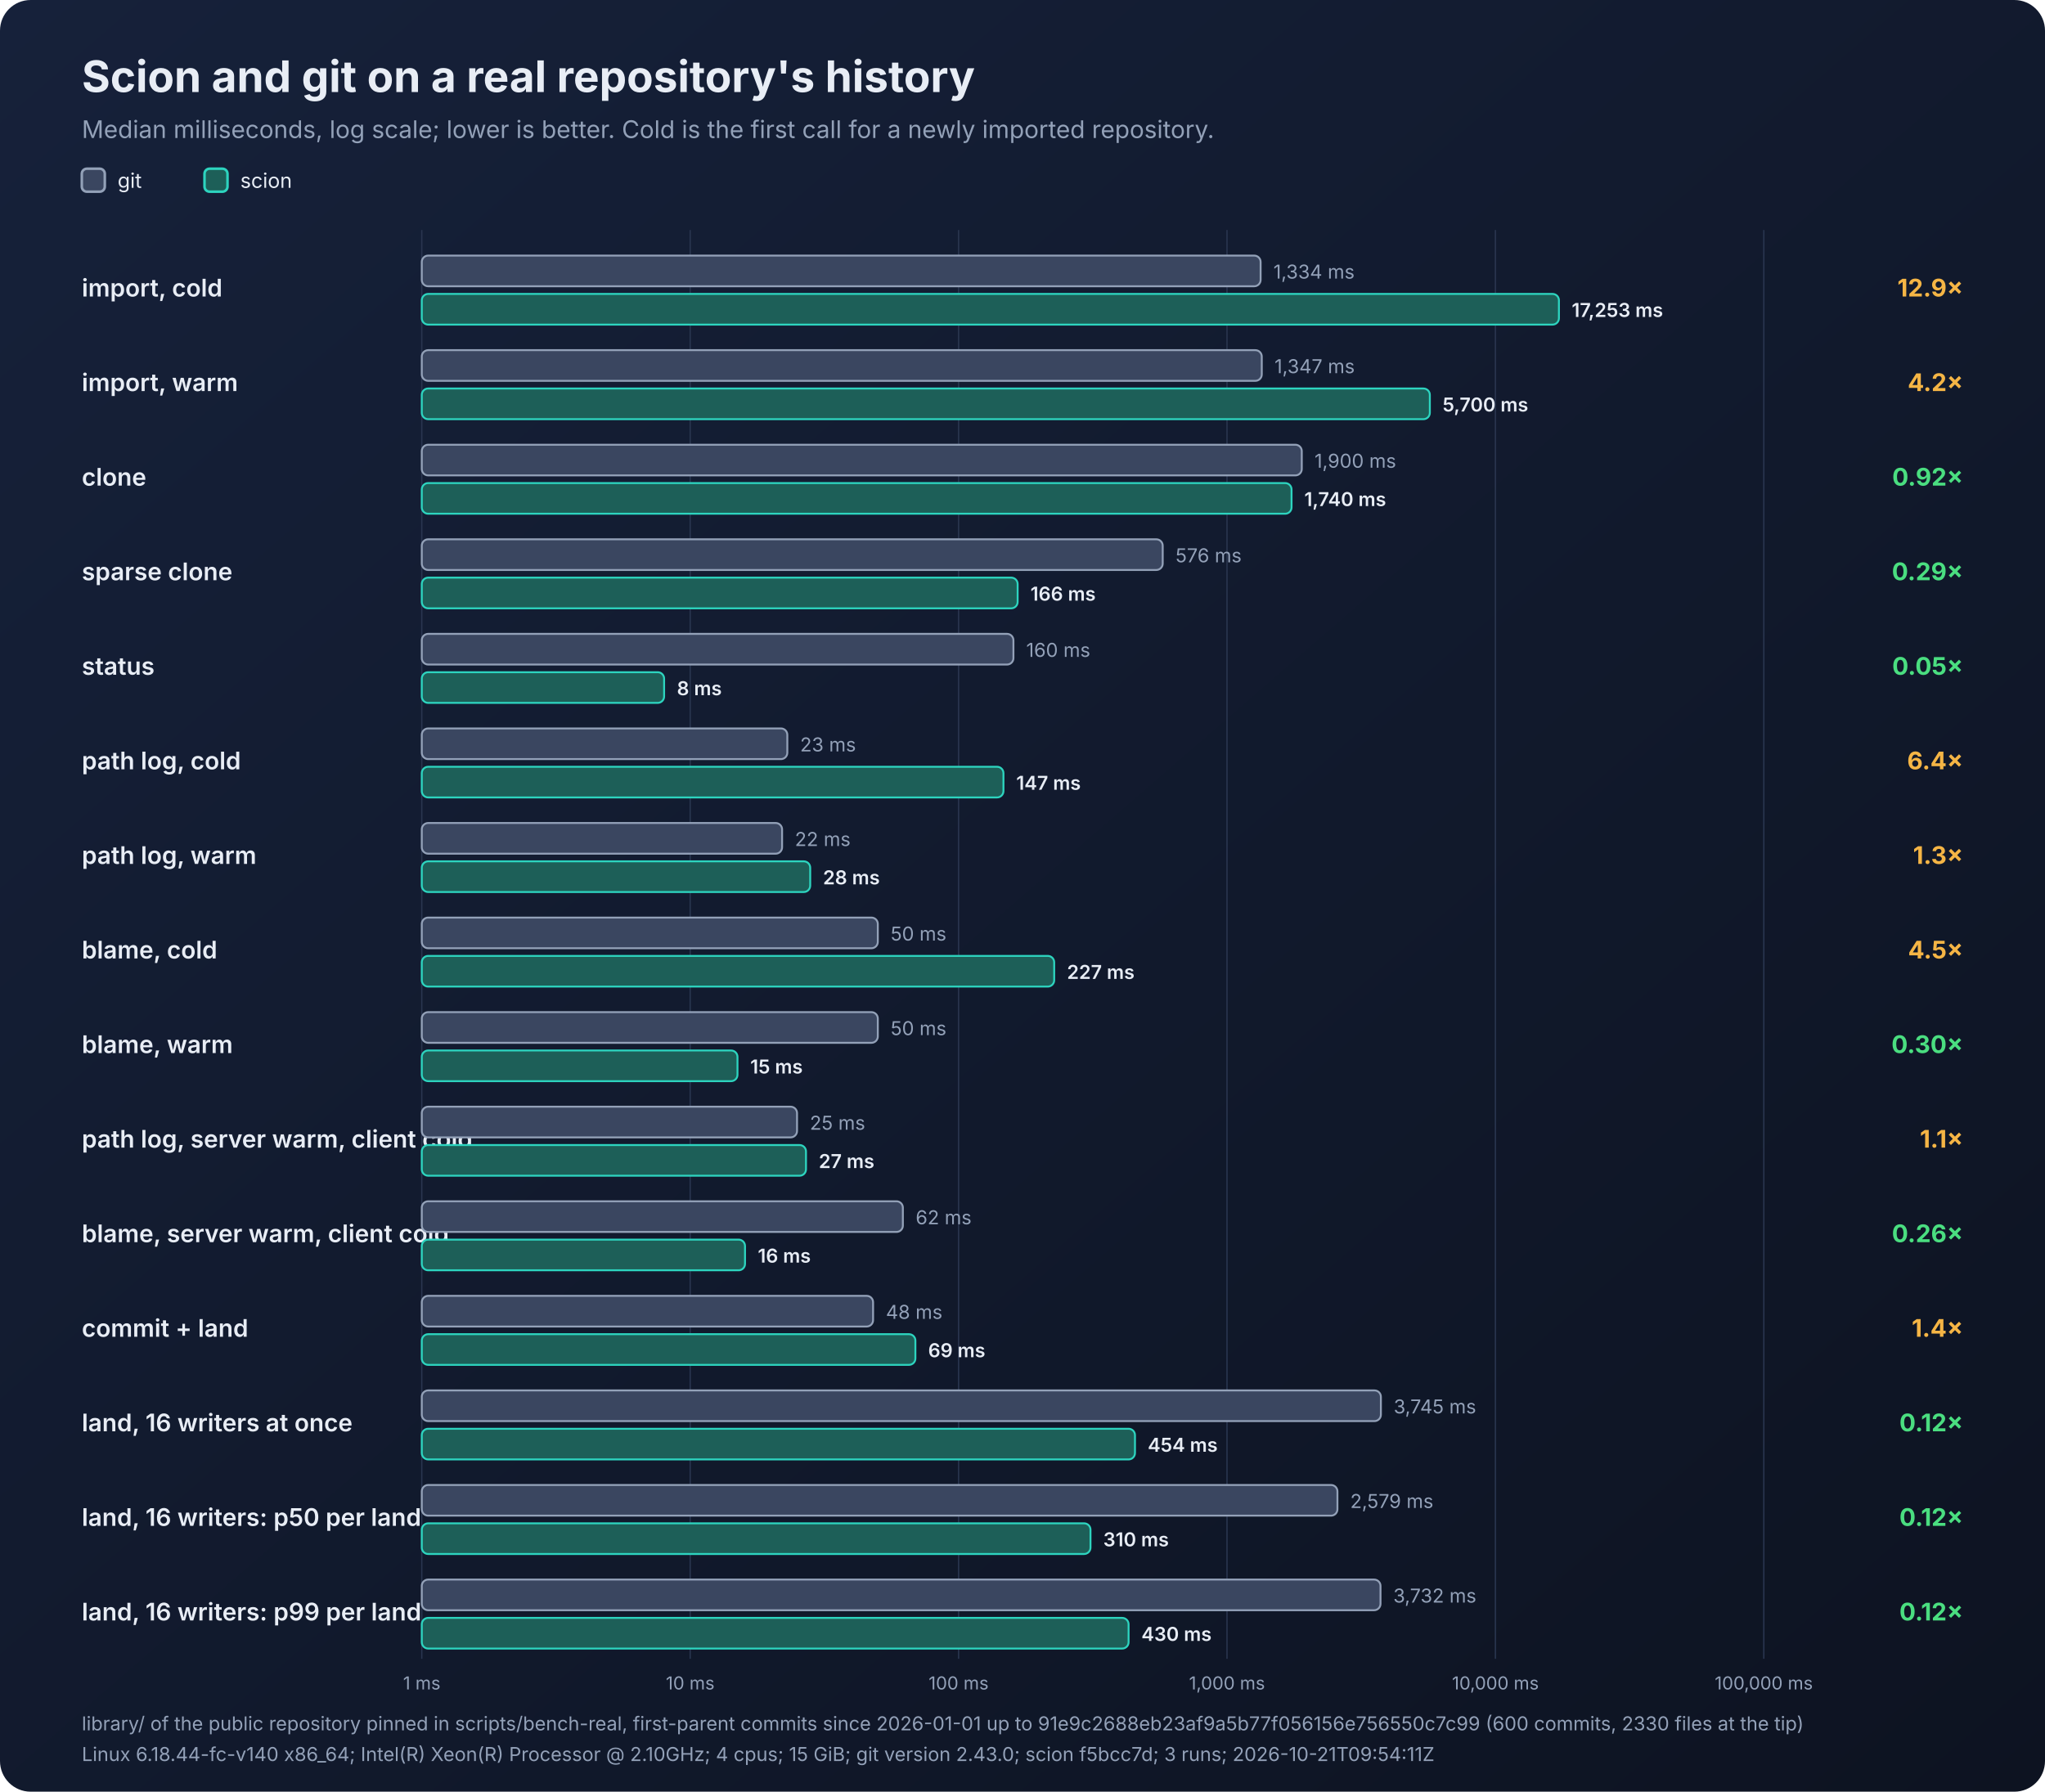
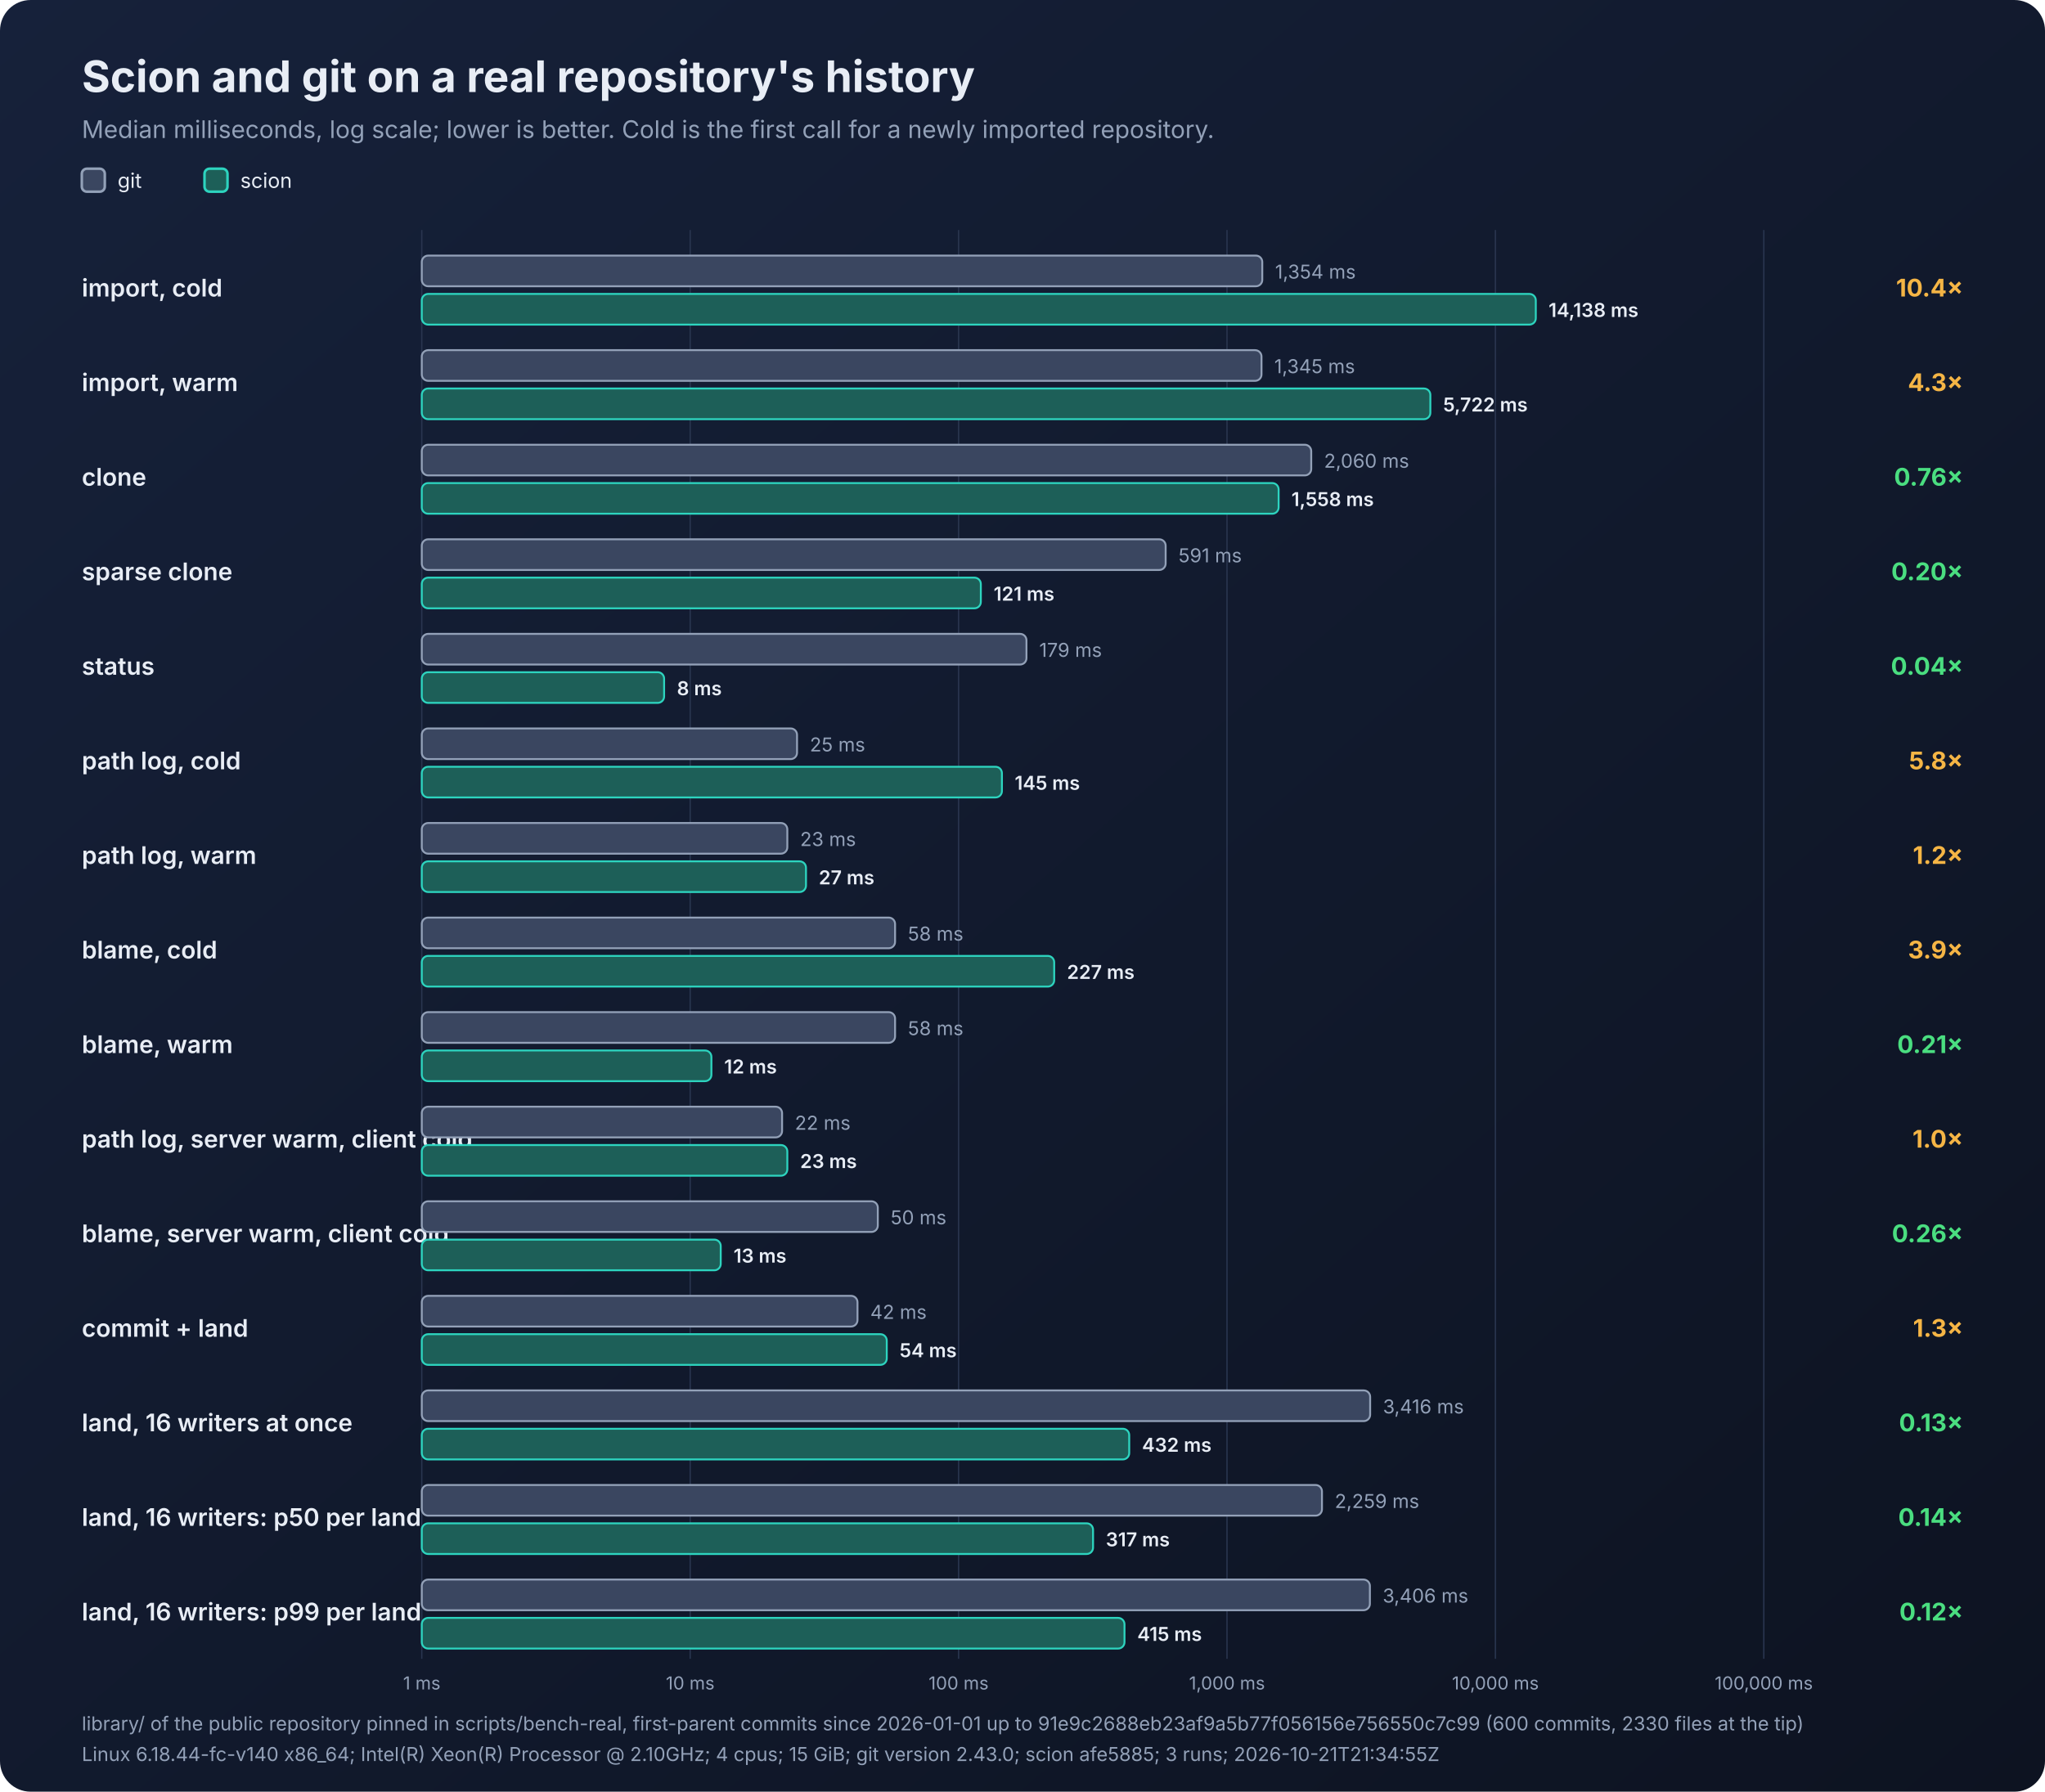
<svg xmlns="http://www.w3.org/2000/svg" width="1600" height="1402" viewBox="0 0 1600 1402" role="img" aria-label="Median times of Scion and git on a real repository's history">
  <defs>
    <marker id="a-teal" viewBox="0 0 10 10" refX="9" refY="5" markerWidth="7" markerHeight="7" orient="auto-start-reverse">
      <path d="M0,0 L10,5 L0,10 z" fill="#2dd4bf" />
    </marker>
    <marker id="a-amber" viewBox="0 0 10 10" refX="9" refY="5" markerWidth="7" markerHeight="7" orient="auto-start-reverse">
      <path d="M0,0 L10,5 L0,10 z" fill="#f5b545" />
    </marker>
    <marker id="a-violet" viewBox="0 0 10 10" refX="9" refY="5" markerWidth="7" markerHeight="7" orient="auto-start-reverse">
      <path d="M0,0 L10,5 L0,10 z" fill="#a78bfa" />
    </marker>
    <marker id="a-muted" viewBox="0 0 10 10" refX="9" refY="5" markerWidth="7" markerHeight="7" orient="auto-start-reverse">
      <path d="M0,0 L10,5 L0,10 z" fill="#93a1b8" />
    </marker>
    <linearGradient id="glow" x1="0" y1="0" x2="1" y2="1">
      <stop offset="0" stop-color="#16213a" />
      <stop offset="1" stop-color="#0d1321" />
    </linearGradient>
  </defs>
  <rect x="0" y="0" width="1600" height="1402" rx="24" fill="url(#glow)" />
  <text x="64" y="72" font-family="Inter, 'Segoe UI', -apple-system, BlinkMacSystemFont, Helvetica, Arial, sans-serif" font-size="34" fill="#e8edf5" font-weight="700" text-anchor="start">Scion and git on a real repository's history</text>
  <text x="64" y="108" font-family="Inter, 'Segoe UI', -apple-system, BlinkMacSystemFont, Helvetica, Arial, sans-serif" font-size="19" fill="#93a1b8" font-weight="400" text-anchor="start">Median milliseconds, log scale; lower is better. Cold is the first call for a newly imported repository.</text>
  <rect x="64" y="132" width="18" height="18" rx="4" fill="#3a4660" stroke="#93a1b8" stroke-width="2" />
  <text x="92" y="147" font-family="Inter, 'Segoe UI', -apple-system, BlinkMacSystemFont, Helvetica, Arial, sans-serif" font-size="16" fill="#e8edf5" font-weight="400" text-anchor="start">git</text>
  <rect x="160" y="132" width="18" height="18" rx="4" fill="#1d5f58" stroke="#2dd4bf" stroke-width="2" />
  <text x="188" y="147" font-family="Inter, 'Segoe UI', -apple-system, BlinkMacSystemFont, Helvetica, Arial, sans-serif" font-size="16" fill="#e8edf5" font-weight="400" text-anchor="start">scion</text>
  <line x1="330.0" y1="180" x2="330.0" y2="1298" stroke="#2a3650" stroke-width="1" />
  <text x="330.0" y="1322" font-family="Inter, 'Segoe UI', -apple-system, BlinkMacSystemFont, Helvetica, Arial, sans-serif" font-size="14" fill="#93a1b8" font-weight="400" text-anchor="middle">1 ms</text>
  <line x1="540.0" y1="180" x2="540.0" y2="1298" stroke="#2a3650" stroke-width="1" />
  <text x="540.0" y="1322" font-family="Inter, 'Segoe UI', -apple-system, BlinkMacSystemFont, Helvetica, Arial, sans-serif" font-size="14" fill="#93a1b8" font-weight="400" text-anchor="middle">10 ms</text>
  <line x1="750.0" y1="180" x2="750.0" y2="1298" stroke="#2a3650" stroke-width="1" />
  <text x="750.0" y="1322" font-family="Inter, 'Segoe UI', -apple-system, BlinkMacSystemFont, Helvetica, Arial, sans-serif" font-size="14" fill="#93a1b8" font-weight="400" text-anchor="middle">100 ms</text>
  <line x1="960.0" y1="180" x2="960.0" y2="1298" stroke="#2a3650" stroke-width="1" />
  <text x="960.0" y="1322" font-family="Inter, 'Segoe UI', -apple-system, BlinkMacSystemFont, Helvetica, Arial, sans-serif" font-size="14" fill="#93a1b8" font-weight="400" text-anchor="middle">1,000 ms</text>
  <line x1="1170.0" y1="180" x2="1170.0" y2="1298" stroke="#2a3650" stroke-width="1" />
  <text x="1170.0" y="1322" font-family="Inter, 'Segoe UI', -apple-system, BlinkMacSystemFont, Helvetica, Arial, sans-serif" font-size="14" fill="#93a1b8" font-weight="400" text-anchor="middle">10,000 ms</text>
  <line x1="1380.0" y1="180" x2="1380.0" y2="1298" stroke="#2a3650" stroke-width="1" />
  <text x="1380.0" y="1322" font-family="Inter, 'Segoe UI', -apple-system, BlinkMacSystemFont, Helvetica, Arial, sans-serif" font-size="14" fill="#93a1b8" font-weight="400" text-anchor="middle">100,000 ms</text>
  <text x="64" y="232" font-family="Inter, 'Segoe UI', -apple-system, BlinkMacSystemFont, Helvetica, Arial, sans-serif" font-size="19" fill="#e8edf5" font-weight="600" text-anchor="start">import, cold</text>
-   <rect x="330" y="200" width="656.3" height="24" rx="5" fill="#3a4660" stroke="#93a1b8" stroke-width="1.5" />
-   <text x="996.3" y="218" font-family="Inter, 'Segoe UI', -apple-system, BlinkMacSystemFont, Helvetica, Arial, sans-serif" font-size="15" fill="#93a1b8" font-weight="400" text-anchor="start">1,334 ms</text>
-   <rect x="330" y="230" width="889.7" height="24" rx="5" fill="#1d5f58" stroke="#2dd4bf" stroke-width="1.5" />
-   <text x="1229.7" y="248" font-family="Inter, 'Segoe UI', -apple-system, BlinkMacSystemFont, Helvetica, Arial, sans-serif" font-size="15" fill="#e8edf5" font-weight="600" text-anchor="start">17,253 ms</text>
-   <text x="1536" y="232" font-family="Inter, 'Segoe UI', -apple-system, BlinkMacSystemFont, Helvetica, Arial, sans-serif" font-size="19" fill="#f5b545" font-weight="700" text-anchor="end">12.9×</text>
+   <rect x="330" y="200" width="657.6" height="24" rx="5" fill="#3a4660" stroke="#93a1b8" stroke-width="1.5" />
+   <text x="997.6" y="218" font-family="Inter, 'Segoe UI', -apple-system, BlinkMacSystemFont, Helvetica, Arial, sans-serif" font-size="15" fill="#93a1b8" font-weight="400" text-anchor="start">1,354 ms</text>
+   <rect x="330" y="230" width="871.6" height="24" rx="5" fill="#1d5f58" stroke="#2dd4bf" stroke-width="1.5" />
+   <text x="1211.6" y="248" font-family="Inter, 'Segoe UI', -apple-system, BlinkMacSystemFont, Helvetica, Arial, sans-serif" font-size="15" fill="#e8edf5" font-weight="600" text-anchor="start">14,138 ms</text>
+   <text x="1536" y="232" font-family="Inter, 'Segoe UI', -apple-system, BlinkMacSystemFont, Helvetica, Arial, sans-serif" font-size="19" fill="#f5b545" font-weight="700" text-anchor="end">10.4×</text>
  <text x="64" y="306" font-family="Inter, 'Segoe UI', -apple-system, BlinkMacSystemFont, Helvetica, Arial, sans-serif" font-size="19" fill="#e8edf5" font-weight="600" text-anchor="start">import, warm</text>
-   <rect x="330" y="274" width="657.2" height="24" rx="5" fill="#3a4660" stroke="#93a1b8" stroke-width="1.5" />
-   <text x="997.2" y="292" font-family="Inter, 'Segoe UI', -apple-system, BlinkMacSystemFont, Helvetica, Arial, sans-serif" font-size="15" fill="#93a1b8" font-weight="400" text-anchor="start">1,347 ms</text>
-   <rect x="330" y="304" width="788.7" height="24" rx="5" fill="#1d5f58" stroke="#2dd4bf" stroke-width="1.5" />
-   <text x="1128.7" y="322" font-family="Inter, 'Segoe UI', -apple-system, BlinkMacSystemFont, Helvetica, Arial, sans-serif" font-size="15" fill="#e8edf5" font-weight="600" text-anchor="start">5,700 ms</text>
-   <text x="1536" y="306" font-family="Inter, 'Segoe UI', -apple-system, BlinkMacSystemFont, Helvetica, Arial, sans-serif" font-size="19" fill="#f5b545" font-weight="700" text-anchor="end">4.2×</text>
+   <rect x="330" y="274" width="657.0" height="24" rx="5" fill="#3a4660" stroke="#93a1b8" stroke-width="1.5" />
+   <text x="997.0" y="292" font-family="Inter, 'Segoe UI', -apple-system, BlinkMacSystemFont, Helvetica, Arial, sans-serif" font-size="15" fill="#93a1b8" font-weight="400" text-anchor="start">1,345 ms</text>
+   <rect x="330" y="304" width="789.1" height="24" rx="5" fill="#1d5f58" stroke="#2dd4bf" stroke-width="1.5" />
+   <text x="1129.1" y="322" font-family="Inter, 'Segoe UI', -apple-system, BlinkMacSystemFont, Helvetica, Arial, sans-serif" font-size="15" fill="#e8edf5" font-weight="600" text-anchor="start">5,722 ms</text>
+   <text x="1536" y="306" font-family="Inter, 'Segoe UI', -apple-system, BlinkMacSystemFont, Helvetica, Arial, sans-serif" font-size="19" fill="#f5b545" font-weight="700" text-anchor="end">4.3×</text>
  <text x="64" y="380" font-family="Inter, 'Segoe UI', -apple-system, BlinkMacSystemFont, Helvetica, Arial, sans-serif" font-size="19" fill="#e8edf5" font-weight="600" text-anchor="start">clone</text>
-   <rect x="330" y="348" width="688.5" height="24" rx="5" fill="#3a4660" stroke="#93a1b8" stroke-width="1.5" />
-   <text x="1028.5" y="366" font-family="Inter, 'Segoe UI', -apple-system, BlinkMacSystemFont, Helvetica, Arial, sans-serif" font-size="15" fill="#93a1b8" font-weight="400" text-anchor="start">1,900 ms</text>
-   <rect x="330" y="378" width="680.5" height="24" rx="5" fill="#1d5f58" stroke="#2dd4bf" stroke-width="1.5" />
-   <text x="1020.5" y="396" font-family="Inter, 'Segoe UI', -apple-system, BlinkMacSystemFont, Helvetica, Arial, sans-serif" font-size="15" fill="#e8edf5" font-weight="600" text-anchor="start">1,740 ms</text>
-   <text x="1536" y="380" font-family="Inter, 'Segoe UI', -apple-system, BlinkMacSystemFont, Helvetica, Arial, sans-serif" font-size="19" fill="#4ade80" font-weight="700" text-anchor="end">0.92×</text>
+   <rect x="330" y="348" width="695.9" height="24" rx="5" fill="#3a4660" stroke="#93a1b8" stroke-width="1.5" />
+   <text x="1035.9" y="366" font-family="Inter, 'Segoe UI', -apple-system, BlinkMacSystemFont, Helvetica, Arial, sans-serif" font-size="15" fill="#93a1b8" font-weight="400" text-anchor="start">2,060 ms</text>
+   <rect x="330" y="378" width="670.4" height="24" rx="5" fill="#1d5f58" stroke="#2dd4bf" stroke-width="1.5" />
+   <text x="1010.4" y="396" font-family="Inter, 'Segoe UI', -apple-system, BlinkMacSystemFont, Helvetica, Arial, sans-serif" font-size="15" fill="#e8edf5" font-weight="600" text-anchor="start">1,558 ms</text>
+   <text x="1536" y="380" font-family="Inter, 'Segoe UI', -apple-system, BlinkMacSystemFont, Helvetica, Arial, sans-serif" font-size="19" fill="#4ade80" font-weight="700" text-anchor="end">0.76×</text>
  <text x="64" y="454" font-family="Inter, 'Segoe UI', -apple-system, BlinkMacSystemFont, Helvetica, Arial, sans-serif" font-size="19" fill="#e8edf5" font-weight="600" text-anchor="start">sparse clone</text>
-   <rect x="330" y="422" width="579.7" height="24" rx="5" fill="#3a4660" stroke="#93a1b8" stroke-width="1.5" />
-   <text x="919.7" y="440" font-family="Inter, 'Segoe UI', -apple-system, BlinkMacSystemFont, Helvetica, Arial, sans-serif" font-size="15" fill="#93a1b8" font-weight="400" text-anchor="start">576 ms</text>
-   <rect x="330" y="452" width="466.2" height="24" rx="5" fill="#1d5f58" stroke="#2dd4bf" stroke-width="1.5" />
-   <text x="806.2" y="470" font-family="Inter, 'Segoe UI', -apple-system, BlinkMacSystemFont, Helvetica, Arial, sans-serif" font-size="15" fill="#e8edf5" font-weight="600" text-anchor="start">166 ms</text>
-   <text x="1536" y="454" font-family="Inter, 'Segoe UI', -apple-system, BlinkMacSystemFont, Helvetica, Arial, sans-serif" font-size="19" fill="#4ade80" font-weight="700" text-anchor="end">0.29×</text>
+   <rect x="330" y="422" width="582.0" height="24" rx="5" fill="#3a4660" stroke="#93a1b8" stroke-width="1.5" />
+   <text x="922.0" y="440" font-family="Inter, 'Segoe UI', -apple-system, BlinkMacSystemFont, Helvetica, Arial, sans-serif" font-size="15" fill="#93a1b8" font-weight="400" text-anchor="start">591 ms</text>
+   <rect x="330" y="452" width="437.4" height="24" rx="5" fill="#1d5f58" stroke="#2dd4bf" stroke-width="1.5" />
+   <text x="777.4" y="470" font-family="Inter, 'Segoe UI', -apple-system, BlinkMacSystemFont, Helvetica, Arial, sans-serif" font-size="15" fill="#e8edf5" font-weight="600" text-anchor="start">121 ms</text>
+   <text x="1536" y="454" font-family="Inter, 'Segoe UI', -apple-system, BlinkMacSystemFont, Helvetica, Arial, sans-serif" font-size="19" fill="#4ade80" font-weight="700" text-anchor="end">0.20×</text>
  <text x="64" y="528" font-family="Inter, 'Segoe UI', -apple-system, BlinkMacSystemFont, Helvetica, Arial, sans-serif" font-size="19" fill="#e8edf5" font-weight="600" text-anchor="start">status</text>
-   <rect x="330" y="496" width="462.9" height="24" rx="5" fill="#3a4660" stroke="#93a1b8" stroke-width="1.5" />
-   <text x="802.9" y="514" font-family="Inter, 'Segoe UI', -apple-system, BlinkMacSystemFont, Helvetica, Arial, sans-serif" font-size="15" fill="#93a1b8" font-weight="400" text-anchor="start">160 ms</text>
+   <rect x="330" y="496" width="473.1" height="24" rx="5" fill="#3a4660" stroke="#93a1b8" stroke-width="1.5" />
+   <text x="813.1" y="514" font-family="Inter, 'Segoe UI', -apple-system, BlinkMacSystemFont, Helvetica, Arial, sans-serif" font-size="15" fill="#93a1b8" font-weight="400" text-anchor="start">179 ms</text>
  <rect x="330" y="526" width="189.6" height="24" rx="5" fill="#1d5f58" stroke="#2dd4bf" stroke-width="1.5" />
  <text x="529.6" y="544" font-family="Inter, 'Segoe UI', -apple-system, BlinkMacSystemFont, Helvetica, Arial, sans-serif" font-size="15" fill="#e8edf5" font-weight="600" text-anchor="start">8 ms</text>
-   <text x="1536" y="528" font-family="Inter, 'Segoe UI', -apple-system, BlinkMacSystemFont, Helvetica, Arial, sans-serif" font-size="19" fill="#4ade80" font-weight="700" text-anchor="end">0.05×</text>
+   <text x="1536" y="528" font-family="Inter, 'Segoe UI', -apple-system, BlinkMacSystemFont, Helvetica, Arial, sans-serif" font-size="19" fill="#4ade80" font-weight="700" text-anchor="end">0.04×</text>
  <text x="64" y="602" font-family="Inter, 'Segoe UI', -apple-system, BlinkMacSystemFont, Helvetica, Arial, sans-serif" font-size="19" fill="#e8edf5" font-weight="600" text-anchor="start">path log, cold</text>
-   <rect x="330" y="570" width="286.0" height="24" rx="5" fill="#3a4660" stroke="#93a1b8" stroke-width="1.5" />
-   <text x="626.0" y="588" font-family="Inter, 'Segoe UI', -apple-system, BlinkMacSystemFont, Helvetica, Arial, sans-serif" font-size="15" fill="#93a1b8" font-weight="400" text-anchor="start">23 ms</text>
-   <rect x="330" y="600" width="455.1" height="24" rx="5" fill="#1d5f58" stroke="#2dd4bf" stroke-width="1.5" />
-   <text x="795.1" y="618" font-family="Inter, 'Segoe UI', -apple-system, BlinkMacSystemFont, Helvetica, Arial, sans-serif" font-size="15" fill="#e8edf5" font-weight="600" text-anchor="start">147 ms</text>
-   <text x="1536" y="602" font-family="Inter, 'Segoe UI', -apple-system, BlinkMacSystemFont, Helvetica, Arial, sans-serif" font-size="19" fill="#f5b545" font-weight="700" text-anchor="end">6.4×</text>
+   <rect x="330" y="570" width="293.6" height="24" rx="5" fill="#3a4660" stroke="#93a1b8" stroke-width="1.5" />
+   <text x="633.6" y="588" font-family="Inter, 'Segoe UI', -apple-system, BlinkMacSystemFont, Helvetica, Arial, sans-serif" font-size="15" fill="#93a1b8" font-weight="400" text-anchor="start">25 ms</text>
+   <rect x="330" y="600" width="453.9" height="24" rx="5" fill="#1d5f58" stroke="#2dd4bf" stroke-width="1.5" />
+   <text x="793.9" y="618" font-family="Inter, 'Segoe UI', -apple-system, BlinkMacSystemFont, Helvetica, Arial, sans-serif" font-size="15" fill="#e8edf5" font-weight="600" text-anchor="start">145 ms</text>
+   <text x="1536" y="602" font-family="Inter, 'Segoe UI', -apple-system, BlinkMacSystemFont, Helvetica, Arial, sans-serif" font-size="19" fill="#f5b545" font-weight="700" text-anchor="end">5.8×</text>
  <text x="64" y="676" font-family="Inter, 'Segoe UI', -apple-system, BlinkMacSystemFont, Helvetica, Arial, sans-serif" font-size="19" fill="#e8edf5" font-weight="600" text-anchor="start">path log, warm</text>
-   <rect x="330" y="644" width="281.9" height="24" rx="5" fill="#3a4660" stroke="#93a1b8" stroke-width="1.5" />
-   <text x="621.9" y="662" font-family="Inter, 'Segoe UI', -apple-system, BlinkMacSystemFont, Helvetica, Arial, sans-serif" font-size="15" fill="#93a1b8" font-weight="400" text-anchor="start">22 ms</text>
-   <rect x="330" y="674" width="303.9" height="24" rx="5" fill="#1d5f58" stroke="#2dd4bf" stroke-width="1.5" />
-   <text x="643.9" y="692" font-family="Inter, 'Segoe UI', -apple-system, BlinkMacSystemFont, Helvetica, Arial, sans-serif" font-size="15" fill="#e8edf5" font-weight="600" text-anchor="start">28 ms</text>
-   <text x="1536" y="676" font-family="Inter, 'Segoe UI', -apple-system, BlinkMacSystemFont, Helvetica, Arial, sans-serif" font-size="19" fill="#f5b545" font-weight="700" text-anchor="end">1.3×</text>
+   <rect x="330" y="644" width="286.0" height="24" rx="5" fill="#3a4660" stroke="#93a1b8" stroke-width="1.5" />
+   <text x="626.0" y="662" font-family="Inter, 'Segoe UI', -apple-system, BlinkMacSystemFont, Helvetica, Arial, sans-serif" font-size="15" fill="#93a1b8" font-weight="400" text-anchor="start">23 ms</text>
+   <rect x="330" y="674" width="300.6" height="24" rx="5" fill="#1d5f58" stroke="#2dd4bf" stroke-width="1.5" />
+   <text x="640.6" y="692" font-family="Inter, 'Segoe UI', -apple-system, BlinkMacSystemFont, Helvetica, Arial, sans-serif" font-size="15" fill="#e8edf5" font-weight="600" text-anchor="start">27 ms</text>
+   <text x="1536" y="676" font-family="Inter, 'Segoe UI', -apple-system, BlinkMacSystemFont, Helvetica, Arial, sans-serif" font-size="19" fill="#f5b545" font-weight="700" text-anchor="end">1.2×</text>
  <text x="64" y="750" font-family="Inter, 'Segoe UI', -apple-system, BlinkMacSystemFont, Helvetica, Arial, sans-serif" font-size="19" fill="#e8edf5" font-weight="600" text-anchor="start">blame, cold</text>
-   <rect x="330" y="718" width="356.8" height="24" rx="5" fill="#3a4660" stroke="#93a1b8" stroke-width="1.5" />
-   <text x="696.8" y="736" font-family="Inter, 'Segoe UI', -apple-system, BlinkMacSystemFont, Helvetica, Arial, sans-serif" font-size="15" fill="#93a1b8" font-weight="400" text-anchor="start">50 ms</text>
+   <rect x="330" y="718" width="370.3" height="24" rx="5" fill="#3a4660" stroke="#93a1b8" stroke-width="1.5" />
+   <text x="710.3" y="736" font-family="Inter, 'Segoe UI', -apple-system, BlinkMacSystemFont, Helvetica, Arial, sans-serif" font-size="15" fill="#93a1b8" font-weight="400" text-anchor="start">58 ms</text>
  <rect x="330" y="748" width="494.8" height="24" rx="5" fill="#1d5f58" stroke="#2dd4bf" stroke-width="1.5" />
  <text x="834.8" y="766" font-family="Inter, 'Segoe UI', -apple-system, BlinkMacSystemFont, Helvetica, Arial, sans-serif" font-size="15" fill="#e8edf5" font-weight="600" text-anchor="start">227 ms</text>
-   <text x="1536" y="750" font-family="Inter, 'Segoe UI', -apple-system, BlinkMacSystemFont, Helvetica, Arial, sans-serif" font-size="19" fill="#f5b545" font-weight="700" text-anchor="end">4.5×</text>
+   <text x="1536" y="750" font-family="Inter, 'Segoe UI', -apple-system, BlinkMacSystemFont, Helvetica, Arial, sans-serif" font-size="19" fill="#f5b545" font-weight="700" text-anchor="end">3.9×</text>
  <text x="64" y="824" font-family="Inter, 'Segoe UI', -apple-system, BlinkMacSystemFont, Helvetica, Arial, sans-serif" font-size="19" fill="#e8edf5" font-weight="600" text-anchor="start">blame, warm</text>
-   <rect x="330" y="792" width="356.8" height="24" rx="5" fill="#3a4660" stroke="#93a1b8" stroke-width="1.5" />
-   <text x="696.8" y="810" font-family="Inter, 'Segoe UI', -apple-system, BlinkMacSystemFont, Helvetica, Arial, sans-serif" font-size="15" fill="#93a1b8" font-weight="400" text-anchor="start">50 ms</text>
-   <rect x="330" y="822" width="247.0" height="24" rx="5" fill="#1d5f58" stroke="#2dd4bf" stroke-width="1.5" />
-   <text x="587.0" y="840" font-family="Inter, 'Segoe UI', -apple-system, BlinkMacSystemFont, Helvetica, Arial, sans-serif" font-size="15" fill="#e8edf5" font-weight="600" text-anchor="start">15 ms</text>
-   <text x="1536" y="824" font-family="Inter, 'Segoe UI', -apple-system, BlinkMacSystemFont, Helvetica, Arial, sans-serif" font-size="19" fill="#4ade80" font-weight="700" text-anchor="end">0.30×</text>
+   <rect x="330" y="792" width="370.3" height="24" rx="5" fill="#3a4660" stroke="#93a1b8" stroke-width="1.5" />
+   <text x="710.3" y="810" font-family="Inter, 'Segoe UI', -apple-system, BlinkMacSystemFont, Helvetica, Arial, sans-serif" font-size="15" fill="#93a1b8" font-weight="400" text-anchor="start">58 ms</text>
+   <rect x="330" y="822" width="226.6" height="24" rx="5" fill="#1d5f58" stroke="#2dd4bf" stroke-width="1.5" />
+   <text x="566.6" y="840" font-family="Inter, 'Segoe UI', -apple-system, BlinkMacSystemFont, Helvetica, Arial, sans-serif" font-size="15" fill="#e8edf5" font-weight="600" text-anchor="start">12 ms</text>
+   <text x="1536" y="824" font-family="Inter, 'Segoe UI', -apple-system, BlinkMacSystemFont, Helvetica, Arial, sans-serif" font-size="19" fill="#4ade80" font-weight="700" text-anchor="end">0.21×</text>
  <text x="64" y="898" font-family="Inter, 'Segoe UI', -apple-system, BlinkMacSystemFont, Helvetica, Arial, sans-serif" font-size="19" fill="#e8edf5" font-weight="600" text-anchor="start">path log, server warm, client cold</text>
-   <rect x="330" y="866" width="293.6" height="24" rx="5" fill="#3a4660" stroke="#93a1b8" stroke-width="1.5" />
-   <text x="633.6" y="884" font-family="Inter, 'Segoe UI', -apple-system, BlinkMacSystemFont, Helvetica, Arial, sans-serif" font-size="15" fill="#93a1b8" font-weight="400" text-anchor="start">25 ms</text>
-   <rect x="330" y="896" width="300.6" height="24" rx="5" fill="#1d5f58" stroke="#2dd4bf" stroke-width="1.5" />
-   <text x="640.6" y="914" font-family="Inter, 'Segoe UI', -apple-system, BlinkMacSystemFont, Helvetica, Arial, sans-serif" font-size="15" fill="#e8edf5" font-weight="600" text-anchor="start">27 ms</text>
-   <text x="1536" y="898" font-family="Inter, 'Segoe UI', -apple-system, BlinkMacSystemFont, Helvetica, Arial, sans-serif" font-size="19" fill="#f5b545" font-weight="700" text-anchor="end">1.1×</text>
+   <rect x="330" y="866" width="281.9" height="24" rx="5" fill="#3a4660" stroke="#93a1b8" stroke-width="1.5" />
+   <text x="621.9" y="884" font-family="Inter, 'Segoe UI', -apple-system, BlinkMacSystemFont, Helvetica, Arial, sans-serif" font-size="15" fill="#93a1b8" font-weight="400" text-anchor="start">22 ms</text>
+   <rect x="330" y="896" width="286.0" height="24" rx="5" fill="#1d5f58" stroke="#2dd4bf" stroke-width="1.5" />
+   <text x="626.0" y="914" font-family="Inter, 'Segoe UI', -apple-system, BlinkMacSystemFont, Helvetica, Arial, sans-serif" font-size="15" fill="#e8edf5" font-weight="600" text-anchor="start">23 ms</text>
+   <text x="1536" y="898" font-family="Inter, 'Segoe UI', -apple-system, BlinkMacSystemFont, Helvetica, Arial, sans-serif" font-size="19" fill="#f5b545" font-weight="700" text-anchor="end">1.0×</text>
  <text x="64" y="972" font-family="Inter, 'Segoe UI', -apple-system, BlinkMacSystemFont, Helvetica, Arial, sans-serif" font-size="19" fill="#e8edf5" font-weight="600" text-anchor="start">blame, server warm, client cold</text>
-   <rect x="330" y="940" width="376.4" height="24" rx="5" fill="#3a4660" stroke="#93a1b8" stroke-width="1.5" />
-   <text x="716.4" y="958" font-family="Inter, 'Segoe UI', -apple-system, BlinkMacSystemFont, Helvetica, Arial, sans-serif" font-size="15" fill="#93a1b8" font-weight="400" text-anchor="start">62 ms</text>
-   <rect x="330" y="970" width="252.9" height="24" rx="5" fill="#1d5f58" stroke="#2dd4bf" stroke-width="1.5" />
-   <text x="592.9" y="988" font-family="Inter, 'Segoe UI', -apple-system, BlinkMacSystemFont, Helvetica, Arial, sans-serif" font-size="15" fill="#e8edf5" font-weight="600" text-anchor="start">16 ms</text>
+   <rect x="330" y="940" width="356.8" height="24" rx="5" fill="#3a4660" stroke="#93a1b8" stroke-width="1.5" />
+   <text x="696.8" y="958" font-family="Inter, 'Segoe UI', -apple-system, BlinkMacSystemFont, Helvetica, Arial, sans-serif" font-size="15" fill="#93a1b8" font-weight="400" text-anchor="start">50 ms</text>
+   <rect x="330" y="970" width="233.9" height="24" rx="5" fill="#1d5f58" stroke="#2dd4bf" stroke-width="1.5" />
+   <text x="573.9" y="988" font-family="Inter, 'Segoe UI', -apple-system, BlinkMacSystemFont, Helvetica, Arial, sans-serif" font-size="15" fill="#e8edf5" font-weight="600" text-anchor="start">13 ms</text>
  <text x="1536" y="972" font-family="Inter, 'Segoe UI', -apple-system, BlinkMacSystemFont, Helvetica, Arial, sans-serif" font-size="19" fill="#4ade80" font-weight="700" text-anchor="end">0.26×</text>
  <text x="64" y="1046" font-family="Inter, 'Segoe UI', -apple-system, BlinkMacSystemFont, Helvetica, Arial, sans-serif" font-size="19" fill="#e8edf5" font-weight="600" text-anchor="start">commit + land</text>
-   <rect x="330" y="1014" width="353.1" height="24" rx="5" fill="#3a4660" stroke="#93a1b8" stroke-width="1.5" />
-   <text x="693.1" y="1032" font-family="Inter, 'Segoe UI', -apple-system, BlinkMacSystemFont, Helvetica, Arial, sans-serif" font-size="15" fill="#93a1b8" font-weight="400" text-anchor="start">48 ms</text>
-   <rect x="330" y="1044" width="386.2" height="24" rx="5" fill="#1d5f58" stroke="#2dd4bf" stroke-width="1.5" />
-   <text x="726.2" y="1062" font-family="Inter, 'Segoe UI', -apple-system, BlinkMacSystemFont, Helvetica, Arial, sans-serif" font-size="15" fill="#e8edf5" font-weight="600" text-anchor="start">69 ms</text>
-   <text x="1536" y="1046" font-family="Inter, 'Segoe UI', -apple-system, BlinkMacSystemFont, Helvetica, Arial, sans-serif" font-size="19" fill="#f5b545" font-weight="700" text-anchor="end">1.4×</text>
+   <rect x="330" y="1014" width="340.9" height="24" rx="5" fill="#3a4660" stroke="#93a1b8" stroke-width="1.5" />
+   <text x="680.9" y="1032" font-family="Inter, 'Segoe UI', -apple-system, BlinkMacSystemFont, Helvetica, Arial, sans-serif" font-size="15" fill="#93a1b8" font-weight="400" text-anchor="start">42 ms</text>
+   <rect x="330" y="1044" width="363.8" height="24" rx="5" fill="#1d5f58" stroke="#2dd4bf" stroke-width="1.5" />
+   <text x="703.8" y="1062" font-family="Inter, 'Segoe UI', -apple-system, BlinkMacSystemFont, Helvetica, Arial, sans-serif" font-size="15" fill="#e8edf5" font-weight="600" text-anchor="start">54 ms</text>
+   <text x="1536" y="1046" font-family="Inter, 'Segoe UI', -apple-system, BlinkMacSystemFont, Helvetica, Arial, sans-serif" font-size="19" fill="#f5b545" font-weight="700" text-anchor="end">1.3×</text>
  <text x="64" y="1120" font-family="Inter, 'Segoe UI', -apple-system, BlinkMacSystemFont, Helvetica, Arial, sans-serif" font-size="19" fill="#e8edf5" font-weight="600" text-anchor="start">land, 16 writers at once</text>
-   <rect x="330" y="1088" width="750.4" height="24" rx="5" fill="#3a4660" stroke="#93a1b8" stroke-width="1.5" />
-   <text x="1090.4" y="1106" font-family="Inter, 'Segoe UI', -apple-system, BlinkMacSystemFont, Helvetica, Arial, sans-serif" font-size="15" fill="#93a1b8" font-weight="400" text-anchor="start">3,745 ms</text>
-   <rect x="330" y="1118" width="558.0" height="24" rx="5" fill="#1d5f58" stroke="#2dd4bf" stroke-width="1.5" />
-   <text x="898.0" y="1136" font-family="Inter, 'Segoe UI', -apple-system, BlinkMacSystemFont, Helvetica, Arial, sans-serif" font-size="15" fill="#e8edf5" font-weight="600" text-anchor="start">454 ms</text>
-   <text x="1536" y="1120" font-family="Inter, 'Segoe UI', -apple-system, BlinkMacSystemFont, Helvetica, Arial, sans-serif" font-size="19" fill="#4ade80" font-weight="700" text-anchor="end">0.12×</text>
+   <rect x="330" y="1088" width="742.0" height="24" rx="5" fill="#3a4660" stroke="#93a1b8" stroke-width="1.5" />
+   <text x="1082.0" y="1106" font-family="Inter, 'Segoe UI', -apple-system, BlinkMacSystemFont, Helvetica, Arial, sans-serif" font-size="15" fill="#93a1b8" font-weight="400" text-anchor="start">3,416 ms</text>
+   <rect x="330" y="1118" width="553.5" height="24" rx="5" fill="#1d5f58" stroke="#2dd4bf" stroke-width="1.5" />
+   <text x="893.5" y="1136" font-family="Inter, 'Segoe UI', -apple-system, BlinkMacSystemFont, Helvetica, Arial, sans-serif" font-size="15" fill="#e8edf5" font-weight="600" text-anchor="start">432 ms</text>
+   <text x="1536" y="1120" font-family="Inter, 'Segoe UI', -apple-system, BlinkMacSystemFont, Helvetica, Arial, sans-serif" font-size="19" fill="#4ade80" font-weight="700" text-anchor="end">0.13×</text>
  <text x="64" y="1194" font-family="Inter, 'Segoe UI', -apple-system, BlinkMacSystemFont, Helvetica, Arial, sans-serif" font-size="19" fill="#e8edf5" font-weight="600" text-anchor="start">land, 16 writers: p50 per land</text>
-   <rect x="330" y="1162" width="716.4" height="24" rx="5" fill="#3a4660" stroke="#93a1b8" stroke-width="1.5" />
-   <text x="1056.4" y="1180" font-family="Inter, 'Segoe UI', -apple-system, BlinkMacSystemFont, Helvetica, Arial, sans-serif" font-size="15" fill="#93a1b8" font-weight="400" text-anchor="start">2,579 ms</text>
-   <rect x="330" y="1192" width="523.2" height="24" rx="5" fill="#1d5f58" stroke="#2dd4bf" stroke-width="1.5" />
-   <text x="863.2" y="1210" font-family="Inter, 'Segoe UI', -apple-system, BlinkMacSystemFont, Helvetica, Arial, sans-serif" font-size="15" fill="#e8edf5" font-weight="600" text-anchor="start">310 ms</text>
-   <text x="1536" y="1194" font-family="Inter, 'Segoe UI', -apple-system, BlinkMacSystemFont, Helvetica, Arial, sans-serif" font-size="19" fill="#4ade80" font-weight="700" text-anchor="end">0.12×</text>
+   <rect x="330" y="1162" width="704.3" height="24" rx="5" fill="#3a4660" stroke="#93a1b8" stroke-width="1.5" />
+   <text x="1044.3" y="1180" font-family="Inter, 'Segoe UI', -apple-system, BlinkMacSystemFont, Helvetica, Arial, sans-serif" font-size="15" fill="#93a1b8" font-weight="400" text-anchor="start">2,259 ms</text>
+   <rect x="330" y="1192" width="525.2" height="24" rx="5" fill="#1d5f58" stroke="#2dd4bf" stroke-width="1.5" />
+   <text x="865.2" y="1210" font-family="Inter, 'Segoe UI', -apple-system, BlinkMacSystemFont, Helvetica, Arial, sans-serif" font-size="15" fill="#e8edf5" font-weight="600" text-anchor="start">317 ms</text>
+   <text x="1536" y="1194" font-family="Inter, 'Segoe UI', -apple-system, BlinkMacSystemFont, Helvetica, Arial, sans-serif" font-size="19" fill="#4ade80" font-weight="700" text-anchor="end">0.14×</text>
  <text x="64" y="1268" font-family="Inter, 'Segoe UI', -apple-system, BlinkMacSystemFont, Helvetica, Arial, sans-serif" font-size="19" fill="#e8edf5" font-weight="600" text-anchor="start">land, 16 writers: p99 per land</text>
-   <rect x="330" y="1236" width="750.1" height="24" rx="5" fill="#3a4660" stroke="#93a1b8" stroke-width="1.5" />
-   <text x="1090.1" y="1254" font-family="Inter, 'Segoe UI', -apple-system, BlinkMacSystemFont, Helvetica, Arial, sans-serif" font-size="15" fill="#93a1b8" font-weight="400" text-anchor="start">3,732 ms</text>
-   <rect x="330" y="1266" width="553.0" height="24" rx="5" fill="#1d5f58" stroke="#2dd4bf" stroke-width="1.5" />
-   <text x="893.0" y="1284" font-family="Inter, 'Segoe UI', -apple-system, BlinkMacSystemFont, Helvetica, Arial, sans-serif" font-size="15" fill="#e8edf5" font-weight="600" text-anchor="start">430 ms</text>
+   <rect x="330" y="1236" width="741.8" height="24" rx="5" fill="#3a4660" stroke="#93a1b8" stroke-width="1.5" />
+   <text x="1081.8" y="1254" font-family="Inter, 'Segoe UI', -apple-system, BlinkMacSystemFont, Helvetica, Arial, sans-serif" font-size="15" fill="#93a1b8" font-weight="400" text-anchor="start">3,406 ms</text>
+   <rect x="330" y="1266" width="549.8" height="24" rx="5" fill="#1d5f58" stroke="#2dd4bf" stroke-width="1.5" />
+   <text x="889.8" y="1284" font-family="Inter, 'Segoe UI', -apple-system, BlinkMacSystemFont, Helvetica, Arial, sans-serif" font-size="15" fill="#e8edf5" font-weight="600" text-anchor="start">415 ms</text>
  <text x="1536" y="1268" font-family="Inter, 'Segoe UI', -apple-system, BlinkMacSystemFont, Helvetica, Arial, sans-serif" font-size="19" fill="#4ade80" font-weight="700" text-anchor="end">0.12×</text>
  <text x="64" y="1354" font-family="Inter, 'Segoe UI', -apple-system, BlinkMacSystemFont, Helvetica, Arial, sans-serif" font-size="15" fill="#93a1b8" font-weight="400" text-anchor="start">library/ of the public repository pinned in scripts/bench-real, first-parent commits since 2026-01-01 up to 91e9c2688eb23af9a5b77f056156e756550c7c99 (600 commits, 2330 files at the tip)</text>
-   <text x="64" y="1378" font-family="Inter, 'Segoe UI', -apple-system, BlinkMacSystemFont, Helvetica, Arial, sans-serif" font-size="15" fill="#93a1b8" font-weight="400" text-anchor="start">Linux 6.18.44-fc-v140 x86_64; Intel(R) Xeon(R) Processor @ 2.10GHz; 4 cpus; 15 GiB; git version 2.43.0; scion f5bcc7d; 3 runs; 2026-10-21T09:54:11Z</text>
+   <text x="64" y="1378" font-family="Inter, 'Segoe UI', -apple-system, BlinkMacSystemFont, Helvetica, Arial, sans-serif" font-size="15" fill="#93a1b8" font-weight="400" text-anchor="start">Linux 6.18.44-fc-v140 x86_64; Intel(R) Xeon(R) Processor @ 2.10GHz; 4 cpus; 15 GiB; git version 2.43.0; scion afe5885; 3 runs; 2026-10-21T21:34:55Z</text>
</svg>
